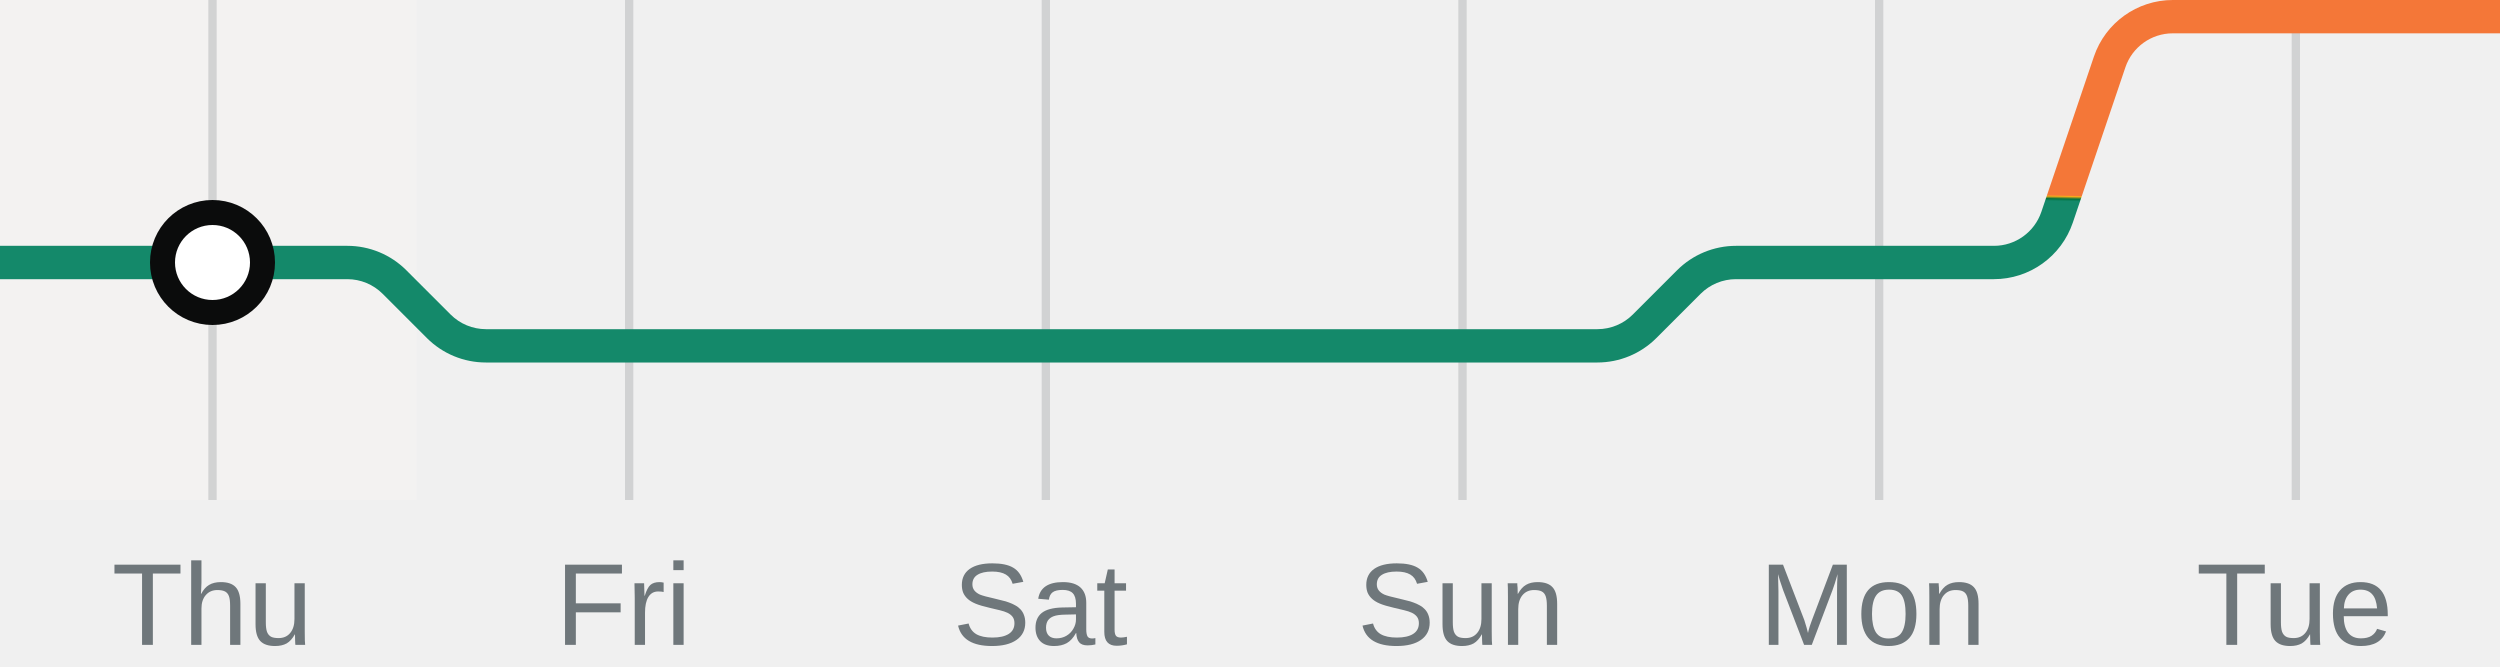
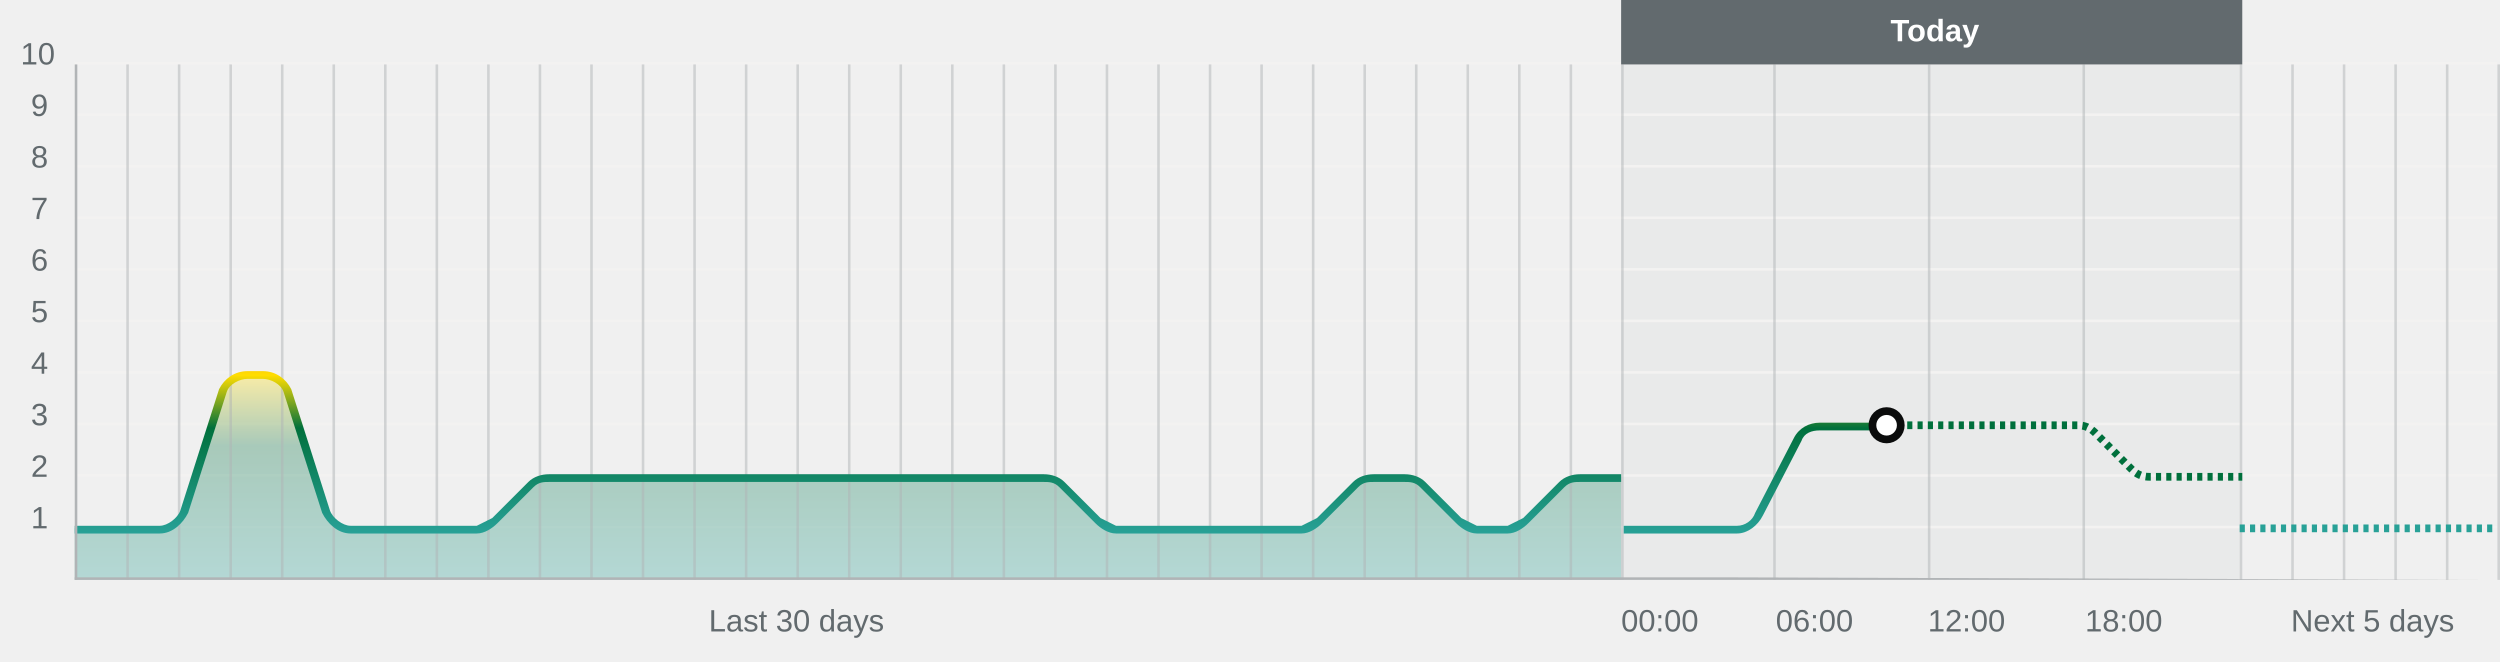
- <svg xmlns="http://www.w3.org/2000/svg" width="300" height="80">
+ <svg xmlns="http://www.w3.org/2000/svg" width="970" height="256.5">
  <defs>
-     <linearGradient id="a" x1="50.22%" x2="50%" y1="49.45%" y2="51.05%">
+     <linearGradient id="a" x1="50%" x2="50%" y1="-30%" y2="100%">
      <stop offset="0%" stop-color="#F47738" />
-       <stop offset="19.24%" stop-color="#F9AA1B" />
-       <stop offset="62.7%" stop-color="#00703C" />
-       <stop offset="100%" stop-color="#14896A" />
+       <stop offset="25%" stop-color="#FD0" />
+       <stop offset="50%" stop-color="#00703C" />
+       <stop offset="75%" stop-color="#14896A" />
+       <stop offset="100%" stop-color="#28A197" />
+     </linearGradient>
+     <linearGradient id="b" x1="50%" x2="50%" y1="-30%" y2="100%">
+       <stop offset="0%" stop-color="#F47738" />
+       <stop offset="25%" stop-color="#FD0" />
+       <stop offset="50%" stop-color="#00703C" />
+       <stop offset="75%" stop-color="#14896A" />
+       <stop offset="100%" stop-color="#28A197" />
+     </linearGradient>
+     <linearGradient id="c" x1="50%" x2="50%" y1="-90%" y2="100%">
+       <stop offset="0%" stop-color="#F47738" />
+       <stop offset="25%" stop-color="#FD0" />
+       <stop offset="50%" stop-color="#00703C" />
+       <stop offset="75%" stop-color="#14896A" />
+       <stop offset="100%" stop-color="#28A197" />
    </linearGradient>
  </defs>
  <g fill="none" fill-rule="evenodd">
-     <path fill="#F3F2F1" d="M0 0h50v60H0z" />
-     <text fill="#6F777B" font-family="GDS Transport, arial, sans-serif" font-size="14" font-weight="300">
-       <tspan x="263.54" y="77.38">Tue</tspan>
+     <path fill="#B1B4B6" fill-opacity=".1" d="M629 5h240v220H629z" />
+     <path fill="#F3F2F1" d="M29 204h940v1H29zm0-20h940v1H29zm0-20h940v1H29zm0-20h940v1H29zm0-20h940v1H29zm0-20h940v1H29zm0-20h940v1H29zm0-20h940v1H29zm0-20h940v1H29zm0-20h940v1H29z" />
+     <path fill="url(#a)" fill-rule="nonzero" d="M29 205h33c4 0 8-3 9-7l16-46c1-4 5-7 9-7h6c4 0 8 3 9 7l16 46c1 4 5 7 9 7h49c3 0 5-1 7-3l14-14c2-2 4-3 7-3h192c3 0 5 1 7 3l14 14c2 2 4 3 7 3h72c3 0 5-1 7-3l14-14c2-2 4-3 7-3h12c3 0 5 1 7 3l14 14c2 2 4 3 7 3h12c3 0 5-1 7-3l14-14c2-2 4-3 7-3h16v40H29v-20Z" opacity=".3" />
+     <text fill="#626A6E" font-family="GDS Transport, arial, sans-serif" font-size="12">
+       <tspan x="275" y="245">Last 30 days</tspan>
    </text>
-     <text fill="#6F777B" font-family="GDS Transport, arial, sans-serif" font-size="14" font-weight="300">
-       <tspan x="211.1" y="77.38">Mon</tspan>
+     <text fill="#626A6E" font-family="GDS Transport, arial, sans-serif" font-size="12">
+       <tspan x="629" y="245">00:00</tspan>
    </text>
-     <text fill="#6F777B" font-family="GDS Transport, arial, sans-serif" font-size="14" font-weight="300">
-       <tspan x="162.86" y="77.38">Sun</tspan>
+     <text fill="#626A6E" font-family="GDS Transport, arial, sans-serif" font-size="12">
+       <tspan x="748" y="245">12:00</tspan>
    </text>
-     <text fill="#6F777B" font-family="GDS Transport, arial, sans-serif" font-size="14" font-weight="300">
-       <tspan x="114.33" y="77.38">Sat</tspan>
+     <text fill="#626A6E" font-family="GDS Transport, arial, sans-serif" font-size="12">
+       <tspan x="689" y="245">06:00</tspan>
    </text>
-     <text fill="#6F777B" font-family="GDS Transport, arial, sans-serif" font-size="14" font-weight="300">
-       <tspan x="66.65" y="77.38">Fri</tspan>
+     <text fill="#626A6E" font-family="GDS Transport, arial, sans-serif" font-size="12">
+       <tspan x="809" y="245">18:00</tspan>
    </text>
-     <text fill="#6F777B" font-family="GDS Transport, arial, sans-serif" font-size="14" font-weight="300">
-       <tspan x="13.42" y="77.38">Thu</tspan>
+     <text fill="#626A6E" font-family="GDS Transport, arial, sans-serif" font-size="12">
+       <tspan x="888.9" y="245">Next 5 days</tspan>
    </text>
-     <path fill="#B1B4B6" d="M75 0h1v60h-1zM25 0h1v60h-1zm100 0h1v60h-1zm50 0h1v60h-1zm50 0h1v60h-1zm50 0h1v60h-1z" opacity=".5" />
-     <path fill="url(#a)" fill-rule="nonzero" d="M300 0v4h-39.26a6 6 0 0 0-5.69 4.07l-6.31 18.64a10 10 0 0 1-9.48 6.79h-30.95a6 6 0 0 0-4.24 1.76l-5.31 5.31a10 10 0 0 1-7.07 2.93H58.3a10 10 0 0 1-7.07-2.93l-5.31-5.31a6 6 0 0 0-4.24-1.76H0v-4h41.69a10 10 0 0 1 7.07 2.93l5.31 5.31a6 6 0 0 0 4.24 1.76H191.7a6 6 0 0 0 4.24-1.76l5.31-5.31a10 10 0 0 1 7.07-2.93h30.95a6 6 0 0 0 5.69-4.07l6.31-18.64A10 10 0 0 1 260.74 0H300Z" />
-     <circle cx="25.5" cy="31.5" r="6" fill="#FFF" stroke="#0B0C0C" stroke-width="3" />
+     <path fill="#B1B4B6" fill-opacity=".5" d="M49 25h1v200h-1zm20 0h1v200h-1zm20 0h1v200h-1zm20 0h1v200h-1zm20 0h1v200h-1zm20 0h1v200h-1zm20 0h1v200h-1zm20 0h1v200h-1zm20 0h1v200h-1zm20 0h1v200h-1zm20 0h1v200h-1zm20 0h1v200h-1zm20 0h1v200h-1zm20 0h1v200h-1zm20 0h1v200h-1zm20 0h1v200h-1zm20 0h1v200h-1zm20 0h1v200h-1zm20 0h1v200h-1zm20 0h1v200h-1zm20 0h1v200h-1zm20 0h1v200h-1zm20 0h1v200h-1zm20 0h1v200h-1zm20 0h1v200h-1zm20 0h1v200h-1zm20 0h1v200h-1zm20 0h1v200h-1zm20 0h1v200h-1zm79 0h1v200h-1zm60 0h1v200h-1zm60 0h1v200h-1zm-179 0h1v200h-1zm280 0h1v200h-1zm-20 0h1v200h-1zm-20 0h1v200h-1zm60 0h1v200h-1zm20 0h1v200h-1zm20 0h1v200h-1z" />
+     <path fill="url(#b)" fill-rule="nonzero" d="M102 144c5 0 9 3 11 7l15 47c1 3 5 6 8 6h49l6-3 14-14c2-2 5-3 8-3h192c3 0 6 1 8 3l14 14 6 3h72l6-3 14-14c2-2 5-3 8-3h12c3 0 6 1 8 3l14 14 6 3h12l6-3 14-14c2-2 5-3 8-3h16v3h-16c-2 0-4 0-6 2l-14 14c-2 2-5 4-8 4h-12c-3 0-6-2-8-4l-14-14c-2-2-4-2-6-2h-12c-2 0-4 0-6 2l-14 14c-2 2-5 4-8 4h-72c-3 0-6-2-8-4l-14-14c-2-2-4-2-6-2H213c-2 0-4 0-6 2l-14 14c-2 2-5 4-8 4h-49c-5 0-9-4-11-8l-15-47c-1-3-5-5-8-5h-6c-3 0-7 2-8 5l-15 47c-2 4-6 8-11 8H29v-3h33c3 0 7-3 8-6l15-47c2-4 6-7 11-7h6Z" />
+     <path fill="url(#c)" fill-rule="nonzero" d="M730 164v3h-24c-3 0-6 1-7 4l-15 29c-2 4-6 7-10 7h-44v-3h44c3 0 6-2 7-5l15-29c2-4 6-6 10-6h24Z" />
+     <path stroke="#28A197" stroke-dasharray="2" stroke-width="3" d="M869 205h100" />
+     <path stroke="#00703C" stroke-dasharray="2" stroke-width="3" d="M732 165h74c3 0 5 1 7 3l14 14c2 2 4 3 7 3h36" />
+     <text fill="#626A6E" font-family="GDS Transport, arial, sans-serif" font-size="12">
+       <tspan x="12" y="205">1</tspan>
+     </text>
+     <text fill="#626A6E" font-family="GDS Transport, arial, sans-serif" font-size="12">
+       <tspan x="12" y="185">2</tspan>
+     </text>
+     <text fill="#626A6E" font-family="GDS Transport, arial, sans-serif" font-size="12">
+       <tspan x="12" y="165">3</tspan>
+     </text>
+     <text fill="#626A6E" font-family="GDS Transport, arial, sans-serif" font-size="12">
+       <tspan x="12" y="145">4</tspan>
+     </text>
+     <text fill="#626A6E" font-family="GDS Transport, arial, sans-serif" font-size="12">
+       <tspan x="12" y="125">5</tspan>
+     </text>
+     <text fill="#626A6E" font-family="GDS Transport, arial, sans-serif" font-size="12">
+       <tspan x="12" y="105">6</tspan>
+     </text>
+     <text fill="#626A6E" font-family="GDS Transport, arial, sans-serif" font-size="12">
+       <tspan x="12" y="85">7</tspan>
+     </text>
+     <text fill="#626A6E" font-family="GDS Transport, arial, sans-serif" font-size="12">
+       <tspan x="12" y="65">8</tspan>
+     </text>
+     <text fill="#626A6E" font-family="GDS Transport, arial, sans-serif" font-size="12">
+       <tspan x="12" y="45">9</tspan>
+     </text>
+     <text fill="#626A6E" font-family="GDS Transport, arial, sans-serif" font-size="12">
+       <tspan x="8" y="25">10</tspan>
+     </text>
+     <path fill="#B1B4B6" d="M29 25h1v200h-1z" />
+     <path fill="#B1B4B6" d="M29 224h640l300 1H29z" />
+     <path fill="#626A6E" d="M629 0h241v25H629z" />
+     <text fill="#FFF" font-family="GDS Transport, arial, sans-serif" font-size="12" font-weight="bold">
+       <tspan x="733.5" y="16">Today</tspan>
+     </text>
+     <circle cx="732" cy="165" r="5.5" fill="#FFF" stroke="#0B0C0C" stroke-width="3" />
  </g>
</svg>
